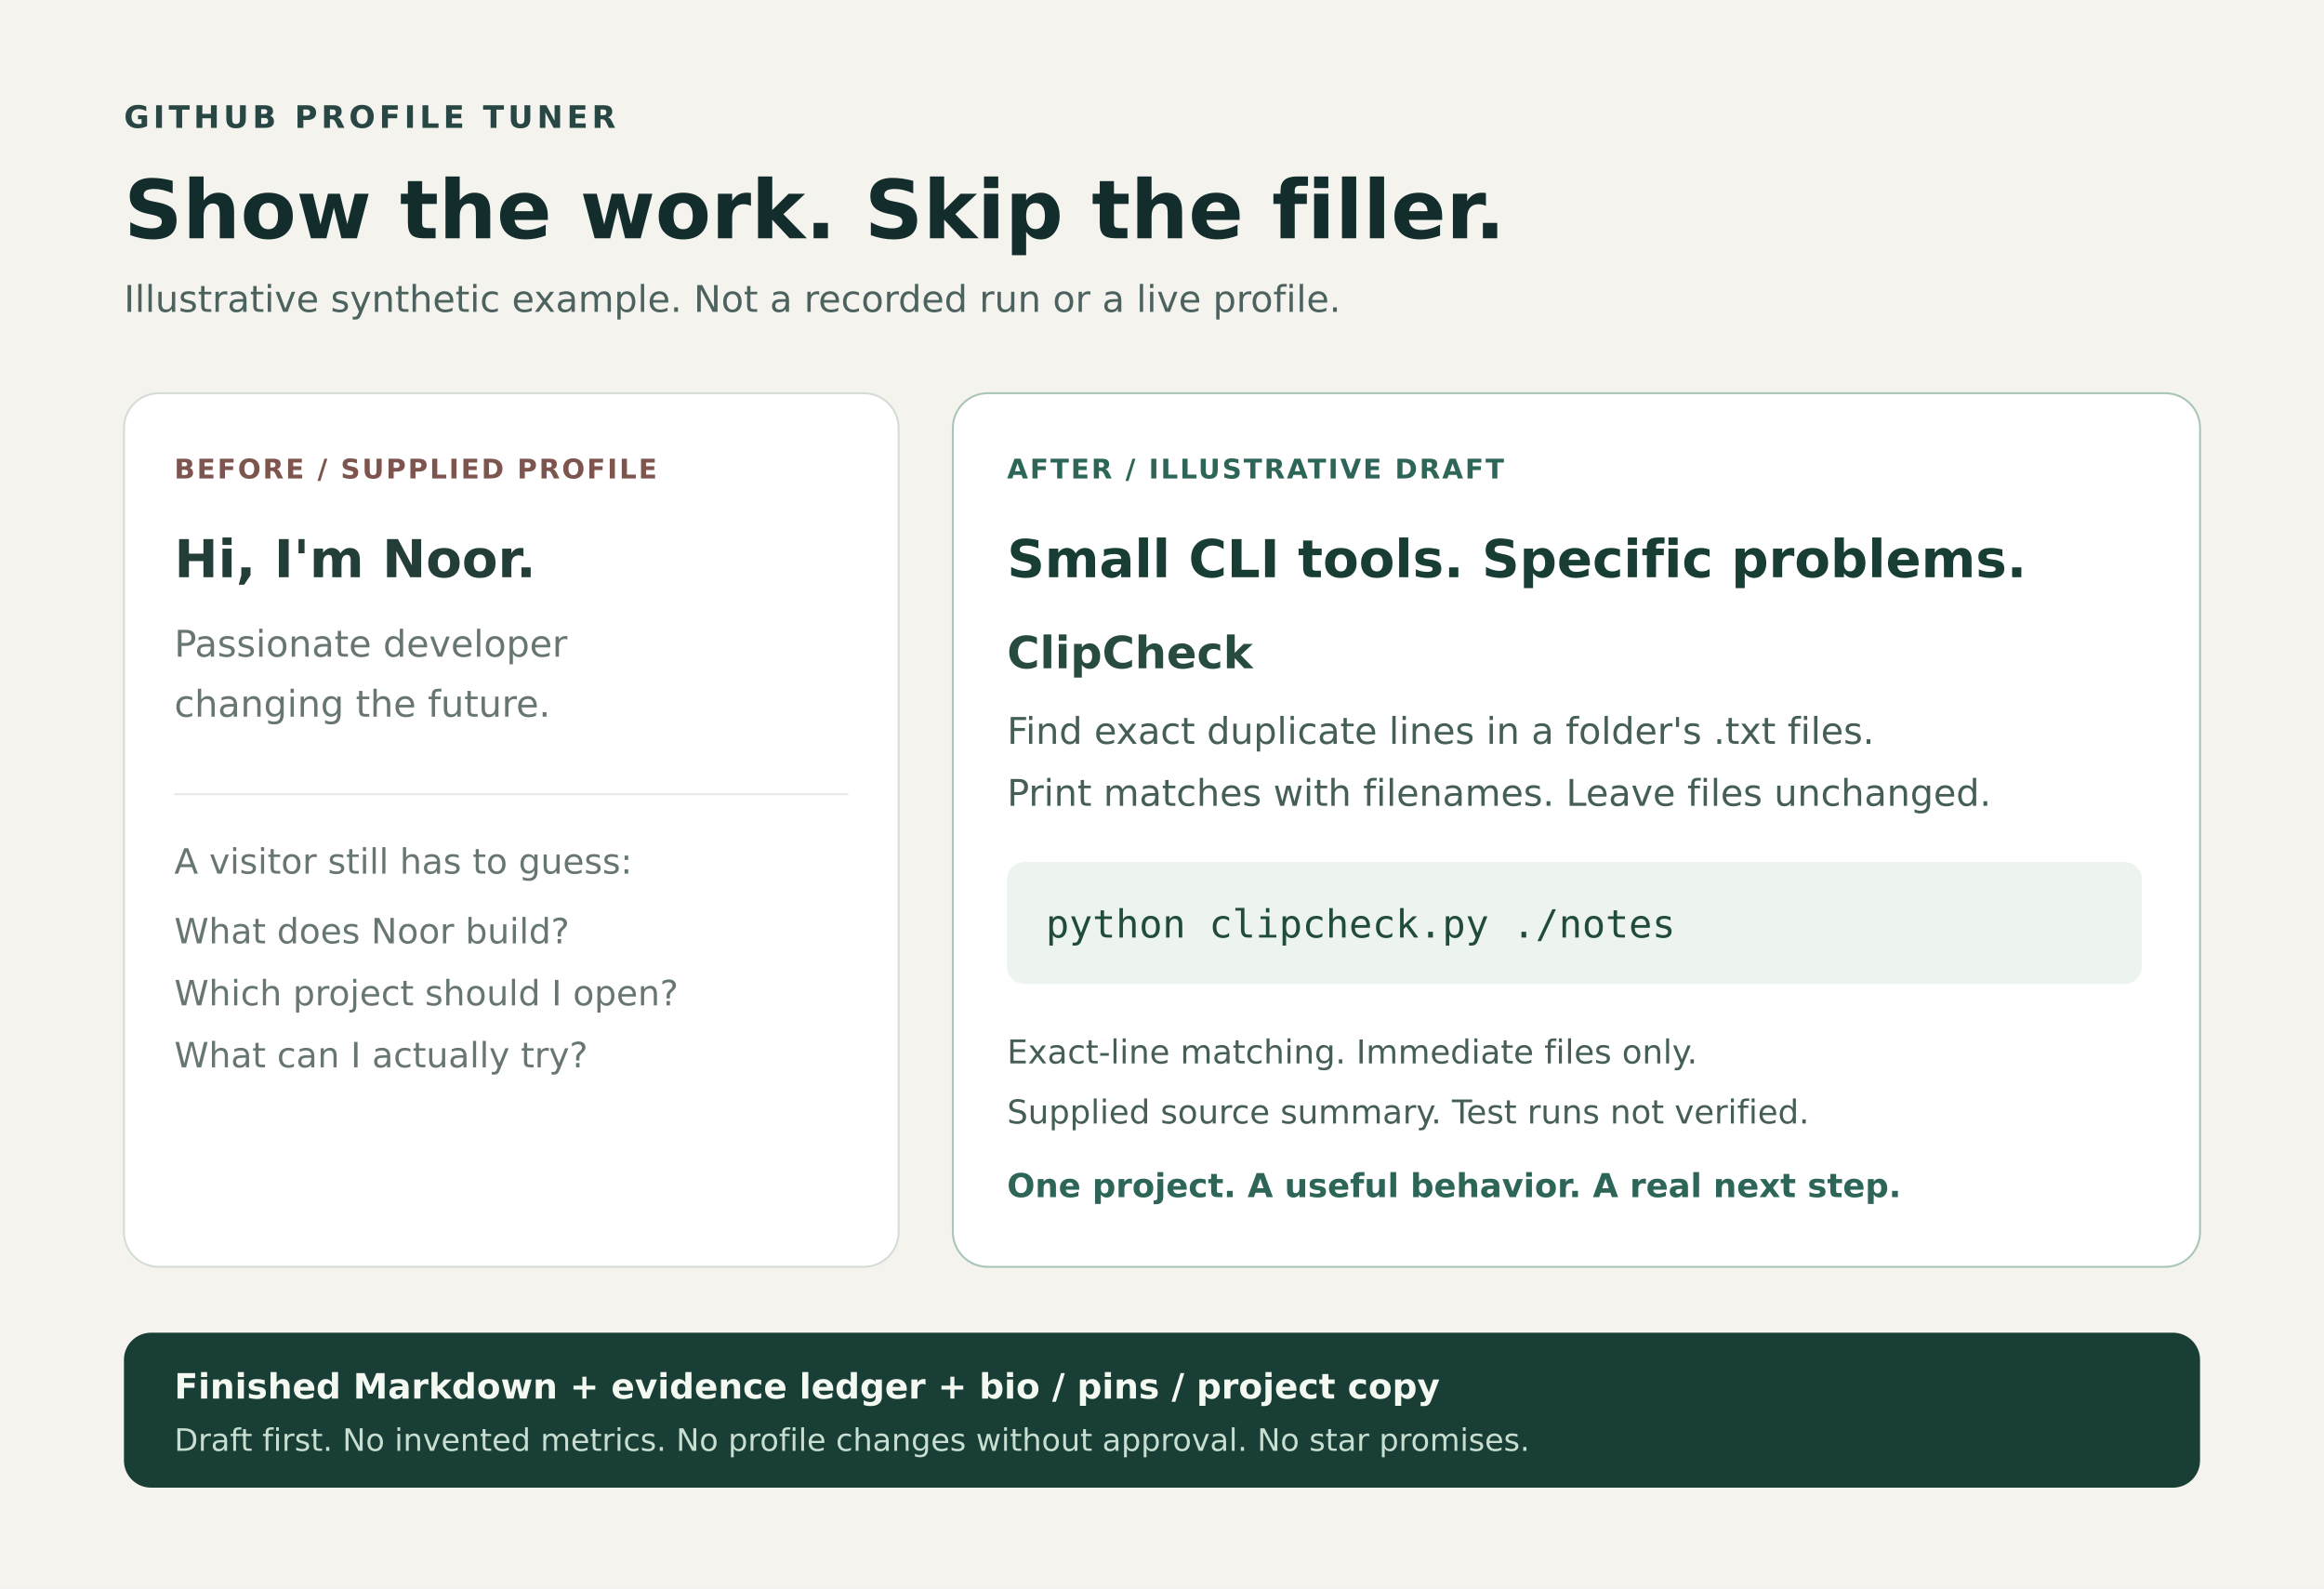
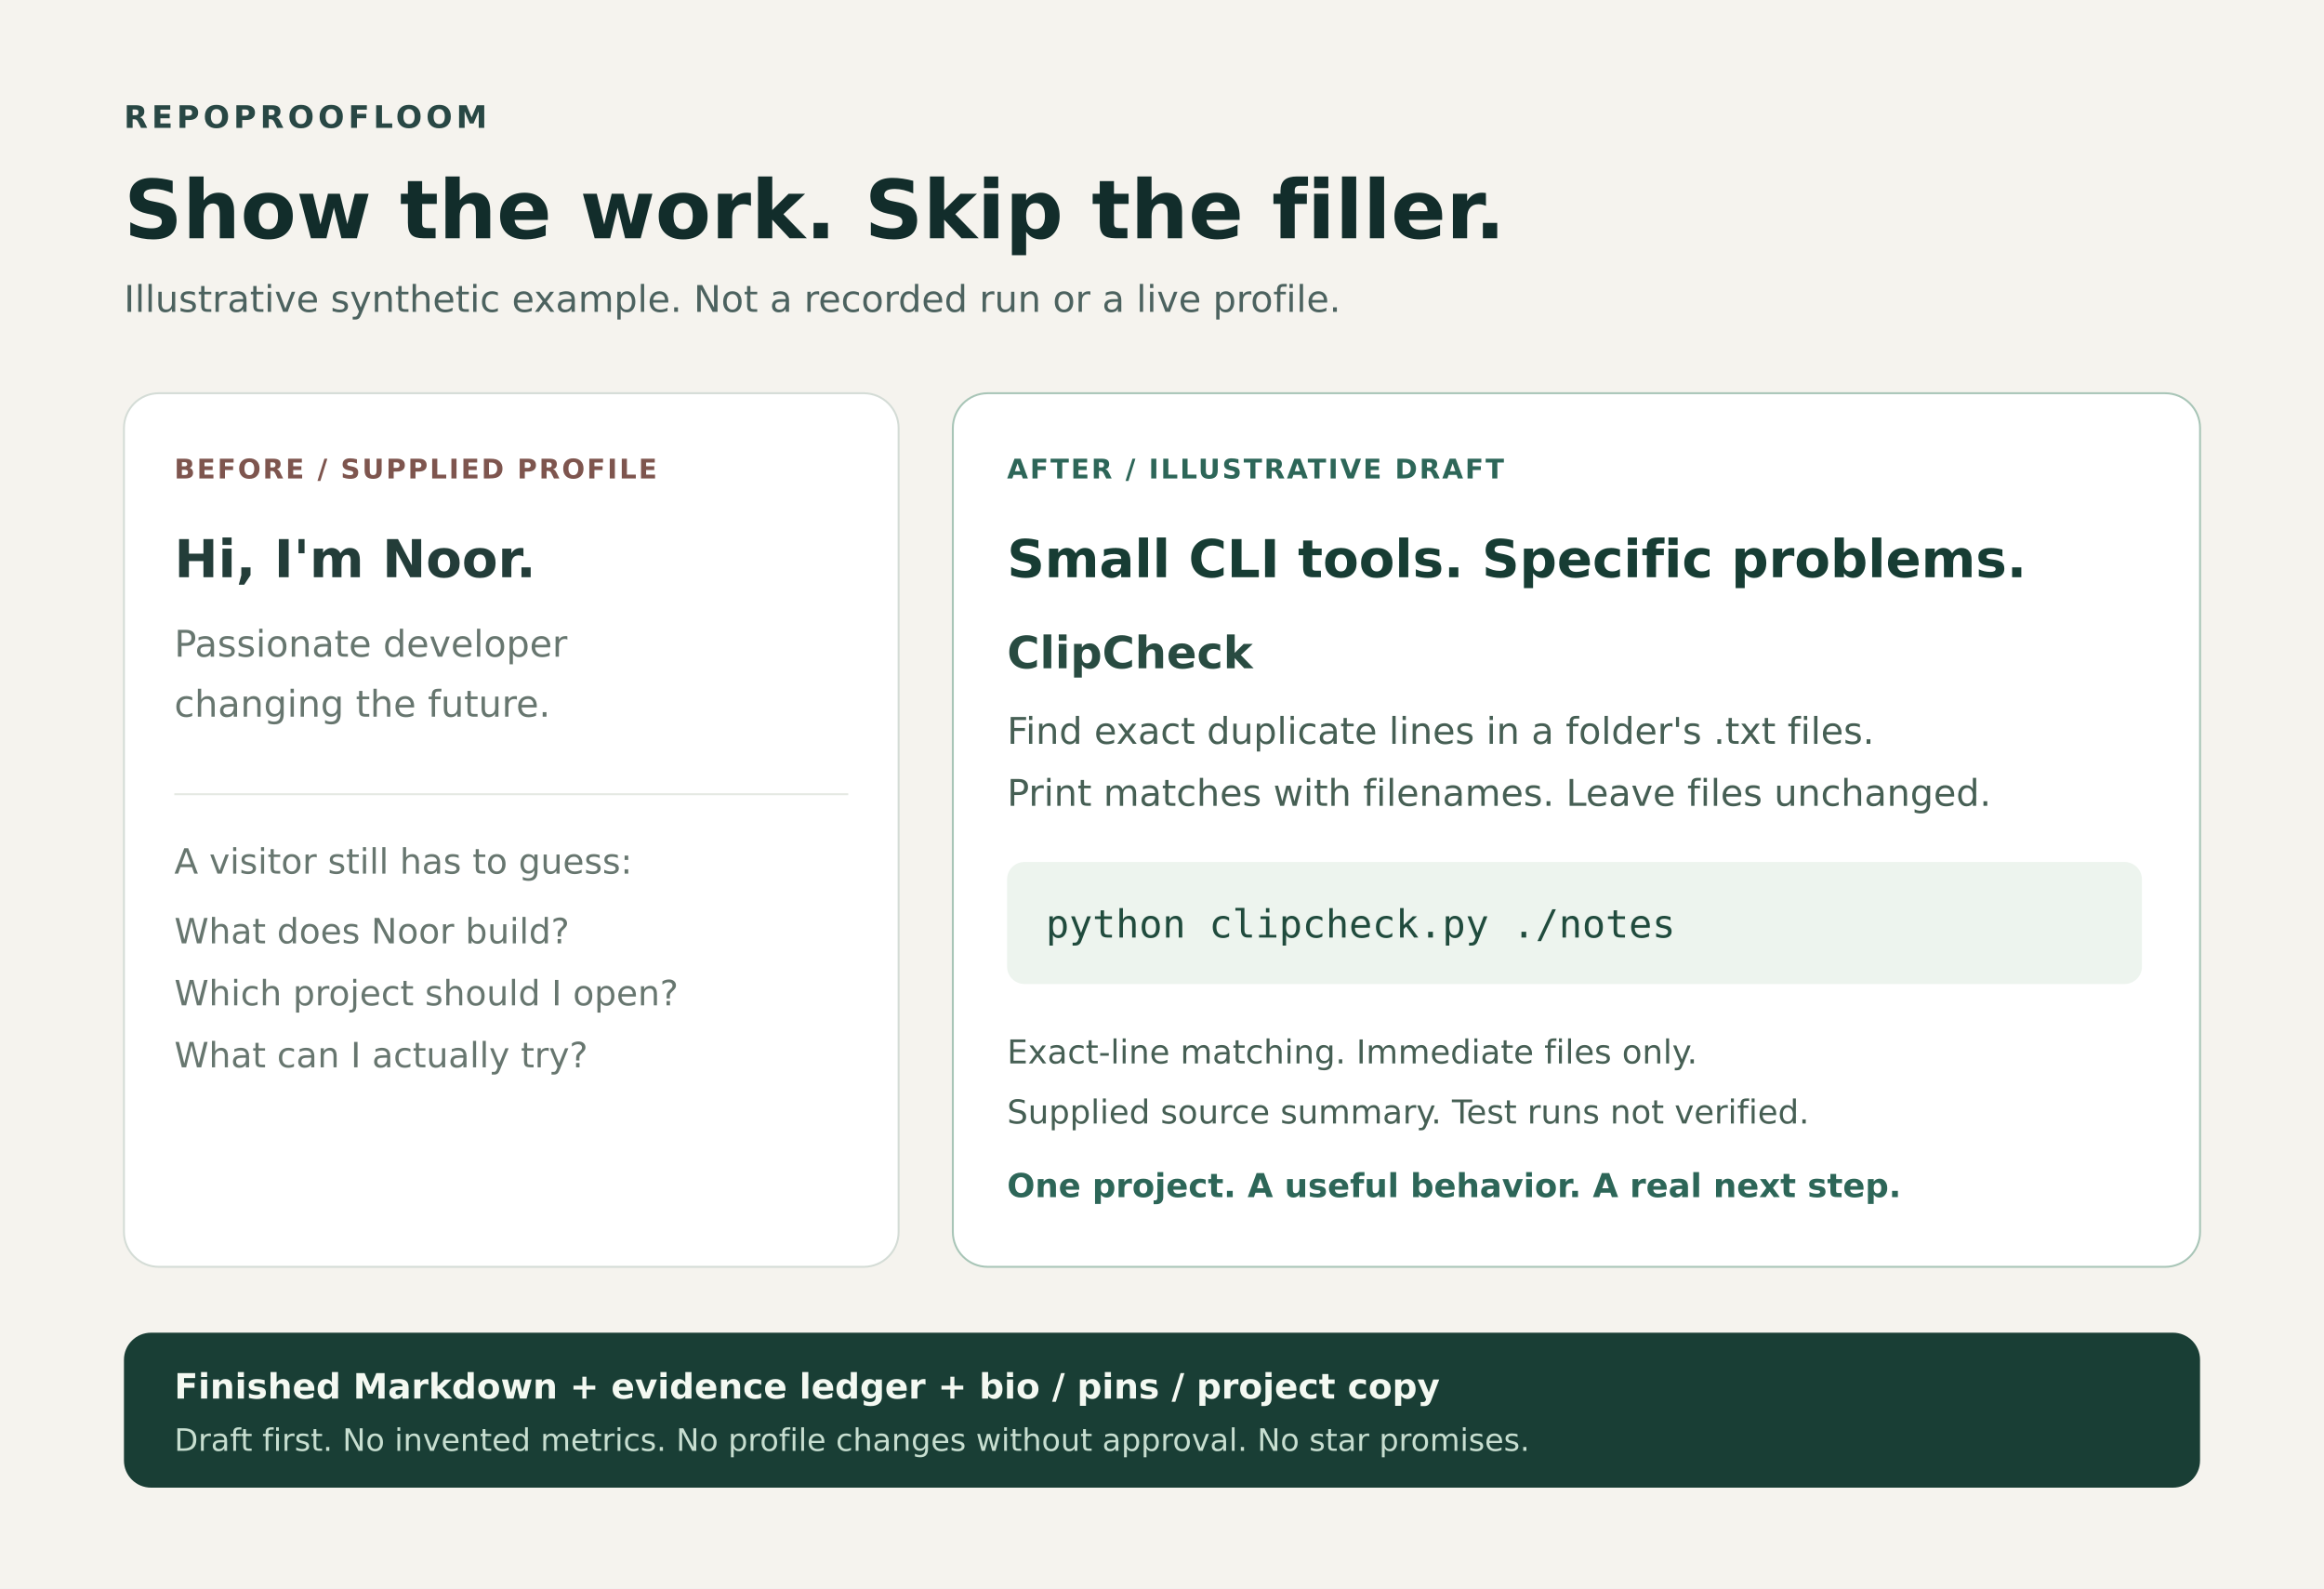
<svg xmlns="http://www.w3.org/2000/svg" width="1200" height="820" viewBox="0 0 1200 820">
  <rect width="1200" height="820" fill="#f5f3ee" />
-   <text x="64" y="66" fill="#284744" font-family="DejaVu Sans" font-size="16" font-weight="bold" letter-spacing="2">GITHUB PROFILE TUNER</text>
+   <text x="64" y="66" fill="#284744" font-family="DejaVu Sans" font-size="16" font-weight="bold" letter-spacing="2">REPOPROOFLOOM</text>
  <text x="64" y="123" fill="#122d2b" font-family="DejaVu Sans" font-size="42" font-weight="bold">Show the work. Skip the filler.</text>
  <text x="64" y="161" fill="#4c625f" font-family="DejaVu Sans" font-size="19">Illustrative synthetic example. Not a recorded run or a live profile.</text>
  <rect x="64" y="203" width="400" height="451" rx="18" fill="#ffffff" stroke="#d4dcd6" />
  <rect x="492" y="203" width="644" height="451" rx="18" fill="#ffffff" stroke="#a8c5b7" />
  <text x="90" y="247" fill="#7e554e" font-family="DejaVu Sans" font-size="14" font-weight="bold" letter-spacing="1">BEFORE / SUPPLIED PROFILE</text>
  <text x="90" y="298" fill="#233d39" font-family="DejaVu Sans" font-size="27" font-weight="bold">Hi, I'm Noor.</text>
  <text x="90" y="339" fill="#67766f" font-family="DejaVu Sans" font-size="19">Passionate developer</text>
  <text x="90" y="370" fill="#67766f" font-family="DejaVu Sans" font-size="19">changing the future.</text>
  <path d="M90 410 H438" stroke="#e5e9e3" />
  <text x="90" y="451" fill="#67766f" font-family="DejaVu Sans" font-size="18">A visitor still has to guess:</text>
  <text x="90" y="487" fill="#67766f" font-family="DejaVu Sans" font-size="18">What does Noor build?</text>
  <text x="90" y="519" fill="#67766f" font-family="DejaVu Sans" font-size="18">Which project should I open?</text>
  <text x="90" y="551" fill="#67766f" font-family="DejaVu Sans" font-size="18">What can I actually try?</text>
  <text x="520" y="247" fill="#2d6658" font-family="DejaVu Sans" font-size="14" font-weight="bold" letter-spacing="1">AFTER / ILLUSTRATIVE DRAFT</text>
  <text x="520" y="298" fill="#173d34" font-family="DejaVu Sans" font-size="27" font-weight="bold">Small CLI tools. Specific problems.</text>
  <text x="520" y="345" fill="#284b41" font-family="DejaVu Sans" font-size="23" font-weight="bold">ClipCheck</text>
  <text x="520" y="384" fill="#465f54" font-family="DejaVu Sans" font-size="19">Find exact duplicate lines in a folder's .txt files.</text>
  <text x="520" y="416" fill="#465f54" font-family="DejaVu Sans" font-size="19">Print matches with filenames. Leave files unchanged.</text>
  <rect x="520" y="445" width="586" height="63" rx="9" fill="#edf4ee" />
  <text x="540" y="484" fill="#204b3d" font-family="DejaVu Sans Mono" font-size="20">python clipcheck.py ./notes</text>
  <text x="520" y="549" fill="#465f54" font-family="DejaVu Sans" font-size="17">Exact-line matching. Immediate files only.</text>
  <text x="520" y="580" fill="#465f54" font-family="DejaVu Sans" font-size="17">Supplied source summary. Test runs not verified.</text>
  <text x="520" y="618" fill="#2d6658" font-family="DejaVu Sans" font-size="17" font-weight="bold">One project. A useful behavior. A real next step.</text>
  <rect x="64" y="688" width="1072" height="80" rx="14" fill="#193e35" />
  <text x="90" y="722" fill="#f4f9f2" font-family="DejaVu Sans" font-size="18" font-weight="bold">Finished Markdown + evidence ledger + bio / pins / project copy</text>
  <text x="90" y="749" fill="#c7ded0" font-family="DejaVu Sans" font-size="16">Draft first. No invented metrics. No profile changes without approval. No star promises.</text>
</svg>
